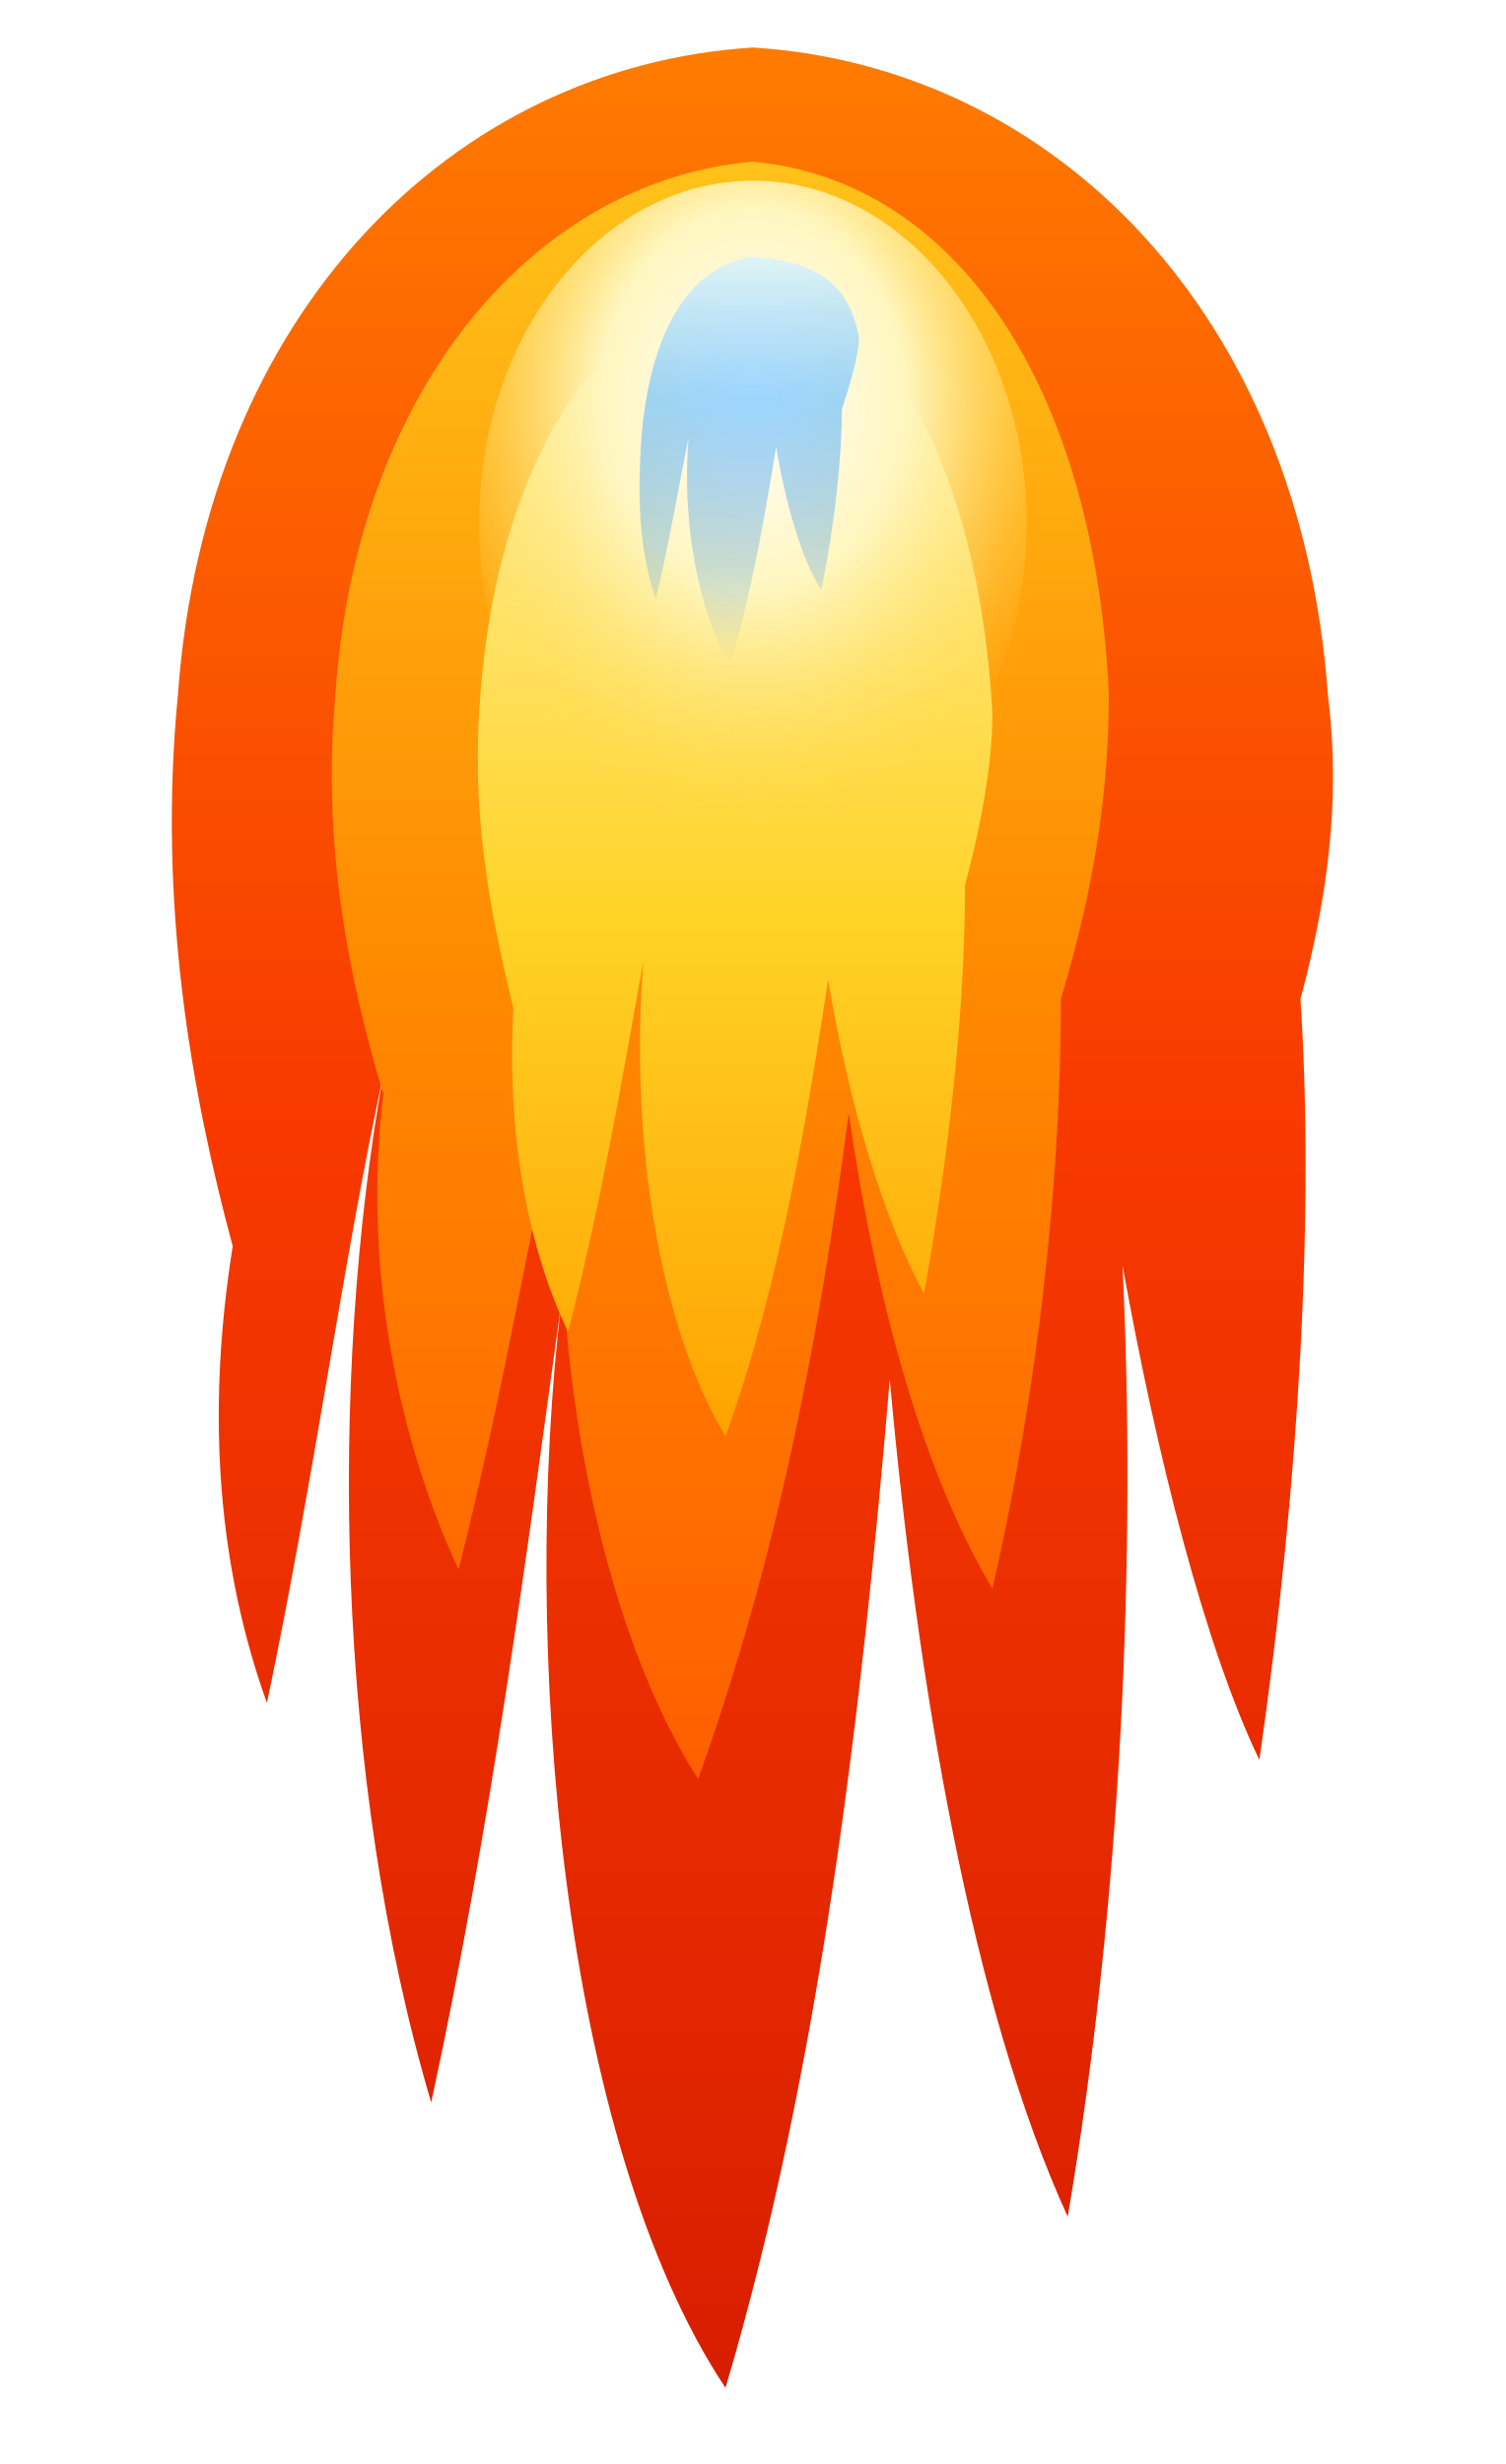
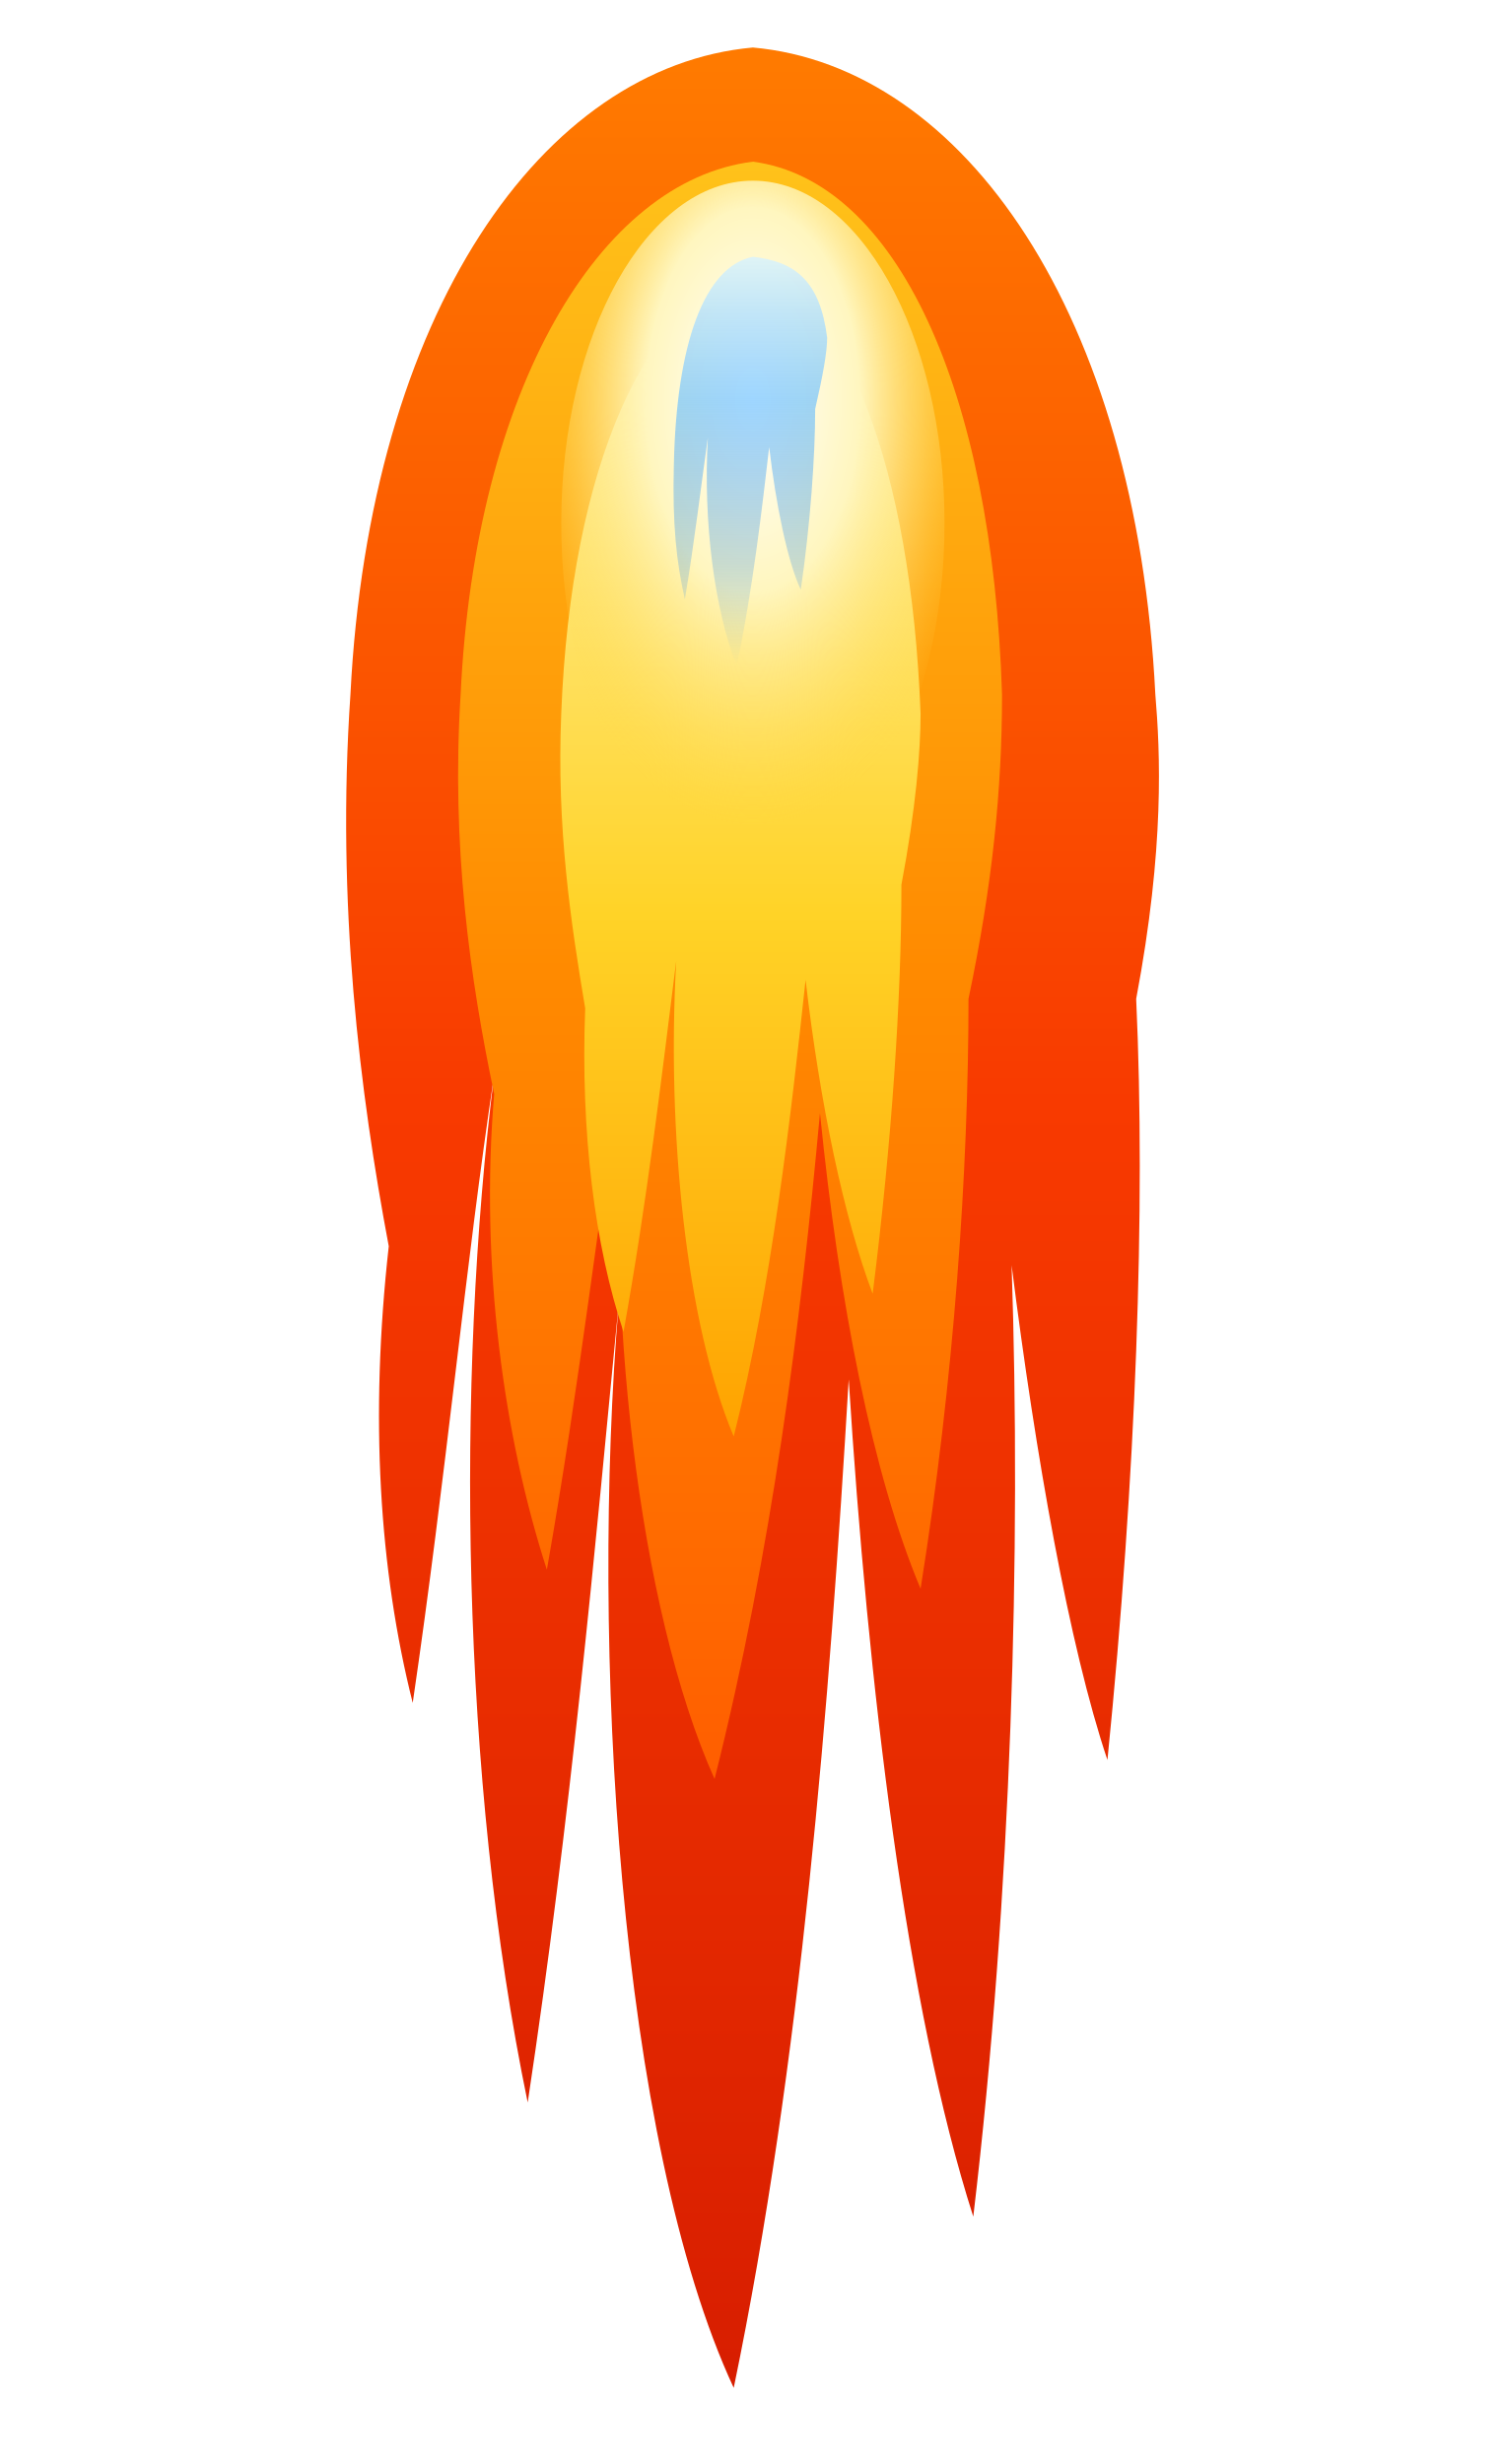
<svg xmlns="http://www.w3.org/2000/svg" viewBox="0 0 22 36" width="22" height="36">
  <defs>
    <linearGradient id="outer" x1="0" y1="1" x2="0" y2="0">
      <stop offset="0" stop-color="#ff7a00" />
      <stop offset=".45" stop-color="#f83a00" />
      <stop offset="1" stop-color="#d81e00" />
    </linearGradient>
    <linearGradient id="mid" x1="0" y1="1" x2="0" y2="0">
      <stop offset="0" stop-color="#ffc21a" />
      <stop offset=".5" stop-color="#ff8a00" />
      <stop offset="1" stop-color="#ff5e00" />
    </linearGradient>
    <linearGradient id="inner" x1="0" y1="1" x2="0" y2="0">
      <stop offset="0" stop-color="#fff3b0" />
      <stop offset=".55" stop-color="#ffd327" />
      <stop offset="1" stop-color="#ffa300" />
    </linearGradient>
    <radialGradient id="hot" cx=".5" cy=".68" r=".62">
      <stop offset="0" stop-color="#ffffff" />
      <stop offset=".45" stop-color="#fff6bf" />
      <stop offset="1" stop-color="#ffd94a" stop-opacity="0" />
    </radialGradient>
    <linearGradient id="blue" x1="0" y1="1" x2="0" y2="0">
      <stop offset="0" stop-color="#d7f2ff" stop-opacity=".80" />
      <stop offset=".35" stop-color="#6cc0ff" stop-opacity=".66" />
      <stop offset=".75" stop-color="#3d94e6" stop-opacity=".28" />
      <stop offset="1" stop-color="#3d94e6" stop-opacity="0" />
    </linearGradient>
  </defs>
  <style>
    /* 아래 가운데를 붙박아야 밑동은 제자리에 있고 불혀만 쓸린다 */
    .lick { transform-box: fill-box; transform-origin: 50% 100%; }

    /* 주기는 셋 다 같고 시작 시각(delay)만 어긋낸다. 음수 delay는 "이미 그만큼
       진행된 상태로 시작"이라는 뜻이다. 속불이 먼저 튀어나가고 바깥 불꽃이 뒤따른다.

       주기를 2.1초로 길게 잡고 그 안에 크기가 다른 네 번의 뿜기를 넣었다 — 같은 크기로
       규칙적으로 뛰면 기계가 펌프질하는 것처럼 보인다. 크게 한 번, 작게, 크게, 작게가
       섞여야 "화르륵" 하고 타오르는 것처럼 들쭉날쭉해진다. */
    /* 움직임은 전부 뺐다. 불꽃이 53개라 한꺼번에 뛰면 화면이 어지럽고, 지금 이 그림이
       하는 일은 "버너가 붙었다"를 보여 주는 것뿐이다. 태그를 매핑하면 값에 따라
       보이거나 안 보이게만 할 것이라 움직일 이유가 없다.
       되살리려면 아래 @keyframes를 여기에 다시 걸면 된다(shoot / core / hot-flash). */
    /* .f1, .f2, .f3 { animation: shoot 2s infinite; } */

    /* 푸른 심지는 뿌리에 붙어 있는 부분이라 노란 불꽃만큼 뻗지 않는다.
       같은 박자로 뛰되 폭을 훨씬 좁게 잡는다(.82~1.0) — 이게 크게 움직이면
       파란 혀가 노란 불꽃을 뚫고 나와 따로 노는 것처럼 보인다. */
    /* .f4 { animation: core 2s infinite; } */

    /* 위의 느린 뿜기 위에 얹는 빠른 떨림. 세 겹을 감싼 묶음(.gust)에 걸어서 셋이 똑같이
       흔들리게 한다 — 겹마다 따로 흔들면 위상이 벌어지는 순간 속불이 바깥으로 삐져나온다.
       이 잔떨림이 있어야 불이 살아서 타는 것처럼 보인다(없으면 매끄럽게 커졌다 작아진다).
       폭(1.04)이 길이(1.03)보다 크게 흔들려서 좌우로 일렁이는 느낌도 같이 난다. */
    .gust {
      transform-box: fill-box;
      transform-origin: 50% 100%;
      /* 잔떨림(gust)과 밝기 떨림(flicker)은 뺐다. 큰 뿜기가 step-end로 뚝뚝 끊기는데
         그 위에 빠른 떨림까지 얹으니 화면이 깜빡이는 것처럼 보여 눈이 아팠다.
         움직임은 shoot 하나로 충분하고, 떨림은 그 아래에서 따로 놀 뿐이었다.
         되살리려면 아래 @keyframes gust / flicker를 여기에 다시 걸면 된다. */
    }
    /* 밑동은 쏘는 박자에 맞춰 같이 터진다 — 불이 실제로 뿜어 나오는 곳이 여기다 */
    /* .hot { animation: hot-flash 2s infinite; } */

    /* 쏘는 모양 — 뿌리에 뭉쳤다가(.58) 한 번에 뻗고(1.02), 도로 당겨졌다가 다시 뻗는다.
       alternate(왔다갔다)가 아니라 한 방향으로 도는 이유가 이것이다: 나가는 구간은
       빠르게, 당겨지는 구간은 느리게 해야 "쏜다"로 보인다.

       그런데 가속을 아무리 손봐도 부드럽다는 말이 계속 나왔다. 원인은 가속 곡선이
       아니라 보간 자체였다 — 두 값 사이를 CSS가 채워 주는 한, 커지고 작아지는 것이
       늘 물 흐르듯 이어진다. 그래서 timing-function을 전부 step-end로 바꿨다.
       값이 채워지지 않고 그 시점에 딱 바뀌어서, 장면이 한 칸씩 넘어가는 옛날 도트
       불꽃처럼 뚝뚝 끊긴다. 부드럽게 되돌리려면 이 step-end만 cubic-bezier로 바꾸면 된다.

       폭(scaleX)은 길이와 반대로 간다 — 뭉쳐 있을 땐 통통하고 뻗을 땐 홀쭉해져서
       같은 양의 불이 앞으로 뿜어 나가는 것처럼 보인다.

       늘어나는 쪽 한계는 1.02다. 더 키우면 끝이 칸 밖으로 잘린다.
       줄어드는 쪽은 얼마든 내려도 안 잘리므로 극적인 차이는 이쪽에서 번다.

       장면이 바뀌는 간격은 지점 사이의 거리다(2.1초에 13지점, 0.1~0.3초씩 제각각).
       고르게 두면 초시계처럼 규칙적으로 튀므로 일부러 들쭉날쭉하게 잡았다. */
    @keyframes shoot {
      0%   { transform: scale(1.24, .44); animation-timing-function: step-end; }
      25%  { transform: scale(.92, 1.02); animation-timing-function: step-end; }
      50%  { transform: scale(1.18, .56); animation-timing-function: step-end; }
      75%  { transform: scale(.95, .90);  animation-timing-function: step-end; }
      100% { transform: scale(1.24, .44); }
    }

    /* 푸른 심지 — 위 shoot과 박자는 같고 폭만 좁다. 뿌리에 붙어 있는 불이라
       길이 차이가 크면 안 된다. */
    @keyframes core {
      0%   { transform: scale(1.09, .84); animation-timing-function: step-end; }
      25%  { transform: scale(.95, 1.0);  animation-timing-function: step-end; }
      50%  { transform: scale(1.06, .88); animation-timing-function: step-end; }
      75%  { transform: scale(.98, .97);  animation-timing-function: step-end; }
      100% { transform: scale(1.09, .84); }
    }

    /* 잔떨림 — 느린 뿜기에 곱해진다. 폭이 길이보다 크게 흔들려 일렁이는 느낌을 준다.

       alternate(갔다가 그대로 되돌아오기)를 쓰지 않는다. 두 점 사이를 오가면 아무리
       빨라도 시계추처럼 매끄러워서, 불이 아니라 무언가 흔들리는 것으로 보인다.
       대신 한 바퀴 안에 크기가 제각각인 여섯 지점을 두고 step-end로 돌려, 다음에
       어디로 튈지 모르게 만든다. 값을 고르게 두지 않는 것이 요점이다.

       주기(.3초)는 위 shoot보다 짧지만 너무 짧으면 안 된다 — 지점이 여섯이라
       .19초로 두면 한 장면이 .03초밖에 안 남아서, 끊어 놓아도 눈에는 도로 매끄럽게
       이어져 보인다. 끊긴 티가 나려면 한 장면이 .04초는 버텨야 한다. */
    @keyframes gust {
      0%   { transform: scale(1.0, 1.0); }
      19%  { transform: scale(1.03, .99); }
      37%  { transform: scale(.98, 1.02); }
      56%  { transform: scale(1.02, 1.0); }
      71%  { transform: scale(.99, 1.01); }
      88%  { transform: scale(1.02, .99); }
      100% { transform: scale(1.0, 1.0); }
    }

    /* 밝기 떨림 — 불빛이 흔들리는 것처럼. 모양과 다른 주기라 박자가 겹치지 않는다.
       여기도 오르내림을 고르지 않게 두어야 숨쉬듯 부드러워지지 않는다. */
    @keyframes flicker {
      0%   { opacity: 1; }
      23%  { opacity: .93; }
      41%  { opacity: .99; }
      58%  { opacity: .94; }
      79%  { opacity: 1; }
      100% { opacity: .96; }
    }

    /* 밑동은 뻗는 순간 하얗게 커지고, 당겨질 때 잦아든다 */
    @keyframes hot-flash {
      0%   { transform: scale(1.05, .86); opacity: .84; animation-timing-function: step-end; }
      25%  { transform: scale(.96, 1.1);  opacity: 1;   animation-timing-function: step-end; }
      50%  { transform: scale(1.03, .9);  opacity: .88; animation-timing-function: step-end; }
      75%  { transform: scale(.98, 1.04); opacity: .98; animation-timing-function: step-end; }
      100% { transform: scale(1.05, .86); opacity: .84; }
    }

    /* 움직임을 꺼 달라는 설정이면 멈춘다. 현장 패널에서 계속 흔들리는 게
       거슬린다는 사람도 있어서, 그 설정을 존중한다. */
    /* 움직임을 아예 빼서 지금은 할 일이 없다. 위 animation을 되살리면 이것도 같이 산다. */
    @media (prefers-reduced-motion: reduce) {
      .f1, .f2, .f3, .f4, .hot, .gust { animation: none; }
    }
  </style>
  <g transform="translate(0, 36) scale(1, -1)">
-     <g transform="scale(1, 1.39)">
+     <g transform="translate(11, 0) scale(.7, 1.39) translate(-11, 0)">
      <g class="gust">
        <path class="lick f1" fill="url(#outer)" d="M11 25.4              C6.6 25.2 3 22.6 2.6 18.6              C2.3 16.4 2.8 14.4 3.4 12.8              C3 11 3.2 9.4 3.9 8              C4.6 10.4 5 12.6 5.6 14.6              C4.8 11.4 4.9 7.2 6.3 3.8              C7.2 6.8 7.7 9.6 8.2 12.2              C7.6 8.6 8.2 3.4 10.6 .8              C12 4.2 12.6 8 13 11.4              C13.4 8.2 14.2 4.8 15.6 2.6              C16.4 6 16.6 9.6 16.4 12.6              C16.9 10.6 17.6 8.6 18.4 7.4              C19 10.4 19.2 13.2 19 15.4              C19.6 17 19.5 18 19.4 18.6              C19 22.6 15.4 25.2 11 25.4 Z" />
        <path class="lick f2" fill="url(#mid)" d="M11 24.2 C7.8 24 5.2 21.8 4.9 18.6 C4.7 17 5.1 15.6 5.6 14.4 C5.3 12.6 5.8 10.8 6.7 9.4 C7.4 11.4 7.8 13.2 8.3 14.8 C7.9 12.2 8.6 9 10.2 7.2 C11.4 9.6 12 12 12.4 14.2 C12.8 12.2 13.5 10.4 14.5 9.2 C15.2 11.4 15.5 13.6 15.5 15.4 C16 16.6 16.2 17.6 16.2 18.6 C16 21.8 14 24 11 24.2 Z" />
        <path class="lick f3" fill="url(#inner)" d="M11 23 C8.8 22.8 7.2 21 7 18.4 C6.9 17.2 7.2 16.2 7.5 15.3 C7.4 14 7.7 12.8 8.3 11.9 C8.8 13.3 9.1 14.6 9.4 15.8 C9.2 14 9.6 12 10.6 10.8 C11.4 12.4 11.8 14.2 12.1 15.6 C12.4 14.3 12.9 13.1 13.5 12.3 C13.9 13.9 14.1 15.4 14.1 16.6 C14.4 17.4 14.5 18 14.5 18.4 C14.3 21 12.9 22.8 11 23 Z" />
        <ellipse class="lick hot" cx="11" cy="20.4" rx="4" ry="3.6" fill="url(#hot)" />
        <path class="lick f4" fill="url(#blue)" d="M11 23.2              C10.0 23.1 9.4 22.3 9.35 21.0              C9.32 20.4 9.4 20.0 9.58 19.6              C9.78 20.2 9.92 20.8 10.06 21.3              C9.96 20.4 10.2 19.5 10.66 18.9              C11.0 19.7 11.2 20.6 11.34 21.2              C11.48 20.6 11.72 20.0 12.0 19.7              C12.2 20.4 12.3 21.1 12.3 21.6              C12.46 21.95 12.55 22.2 12.55 22.35              C12.4 22.95 11.88 23.15 11 23.2 Z" />
      </g>
    </g>
  </g>
</svg>
